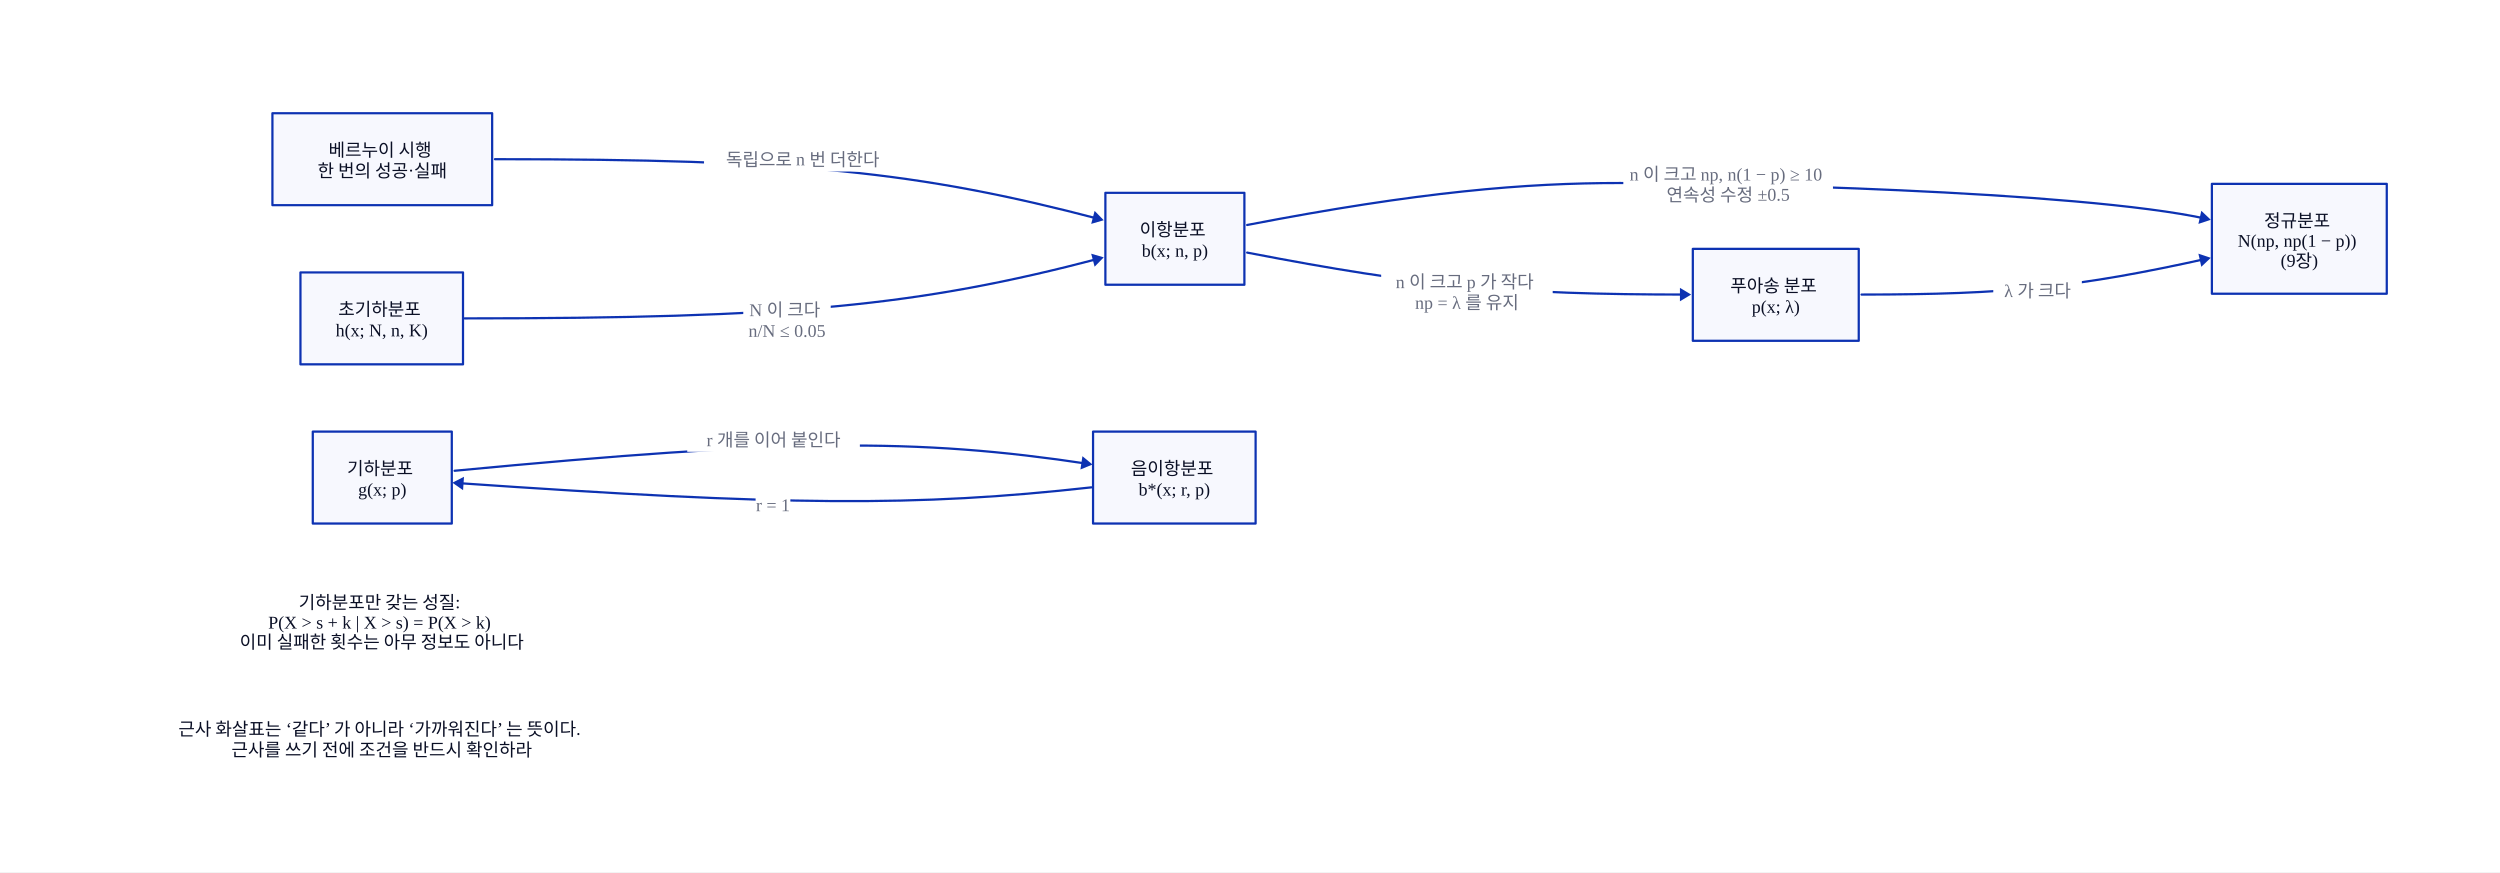
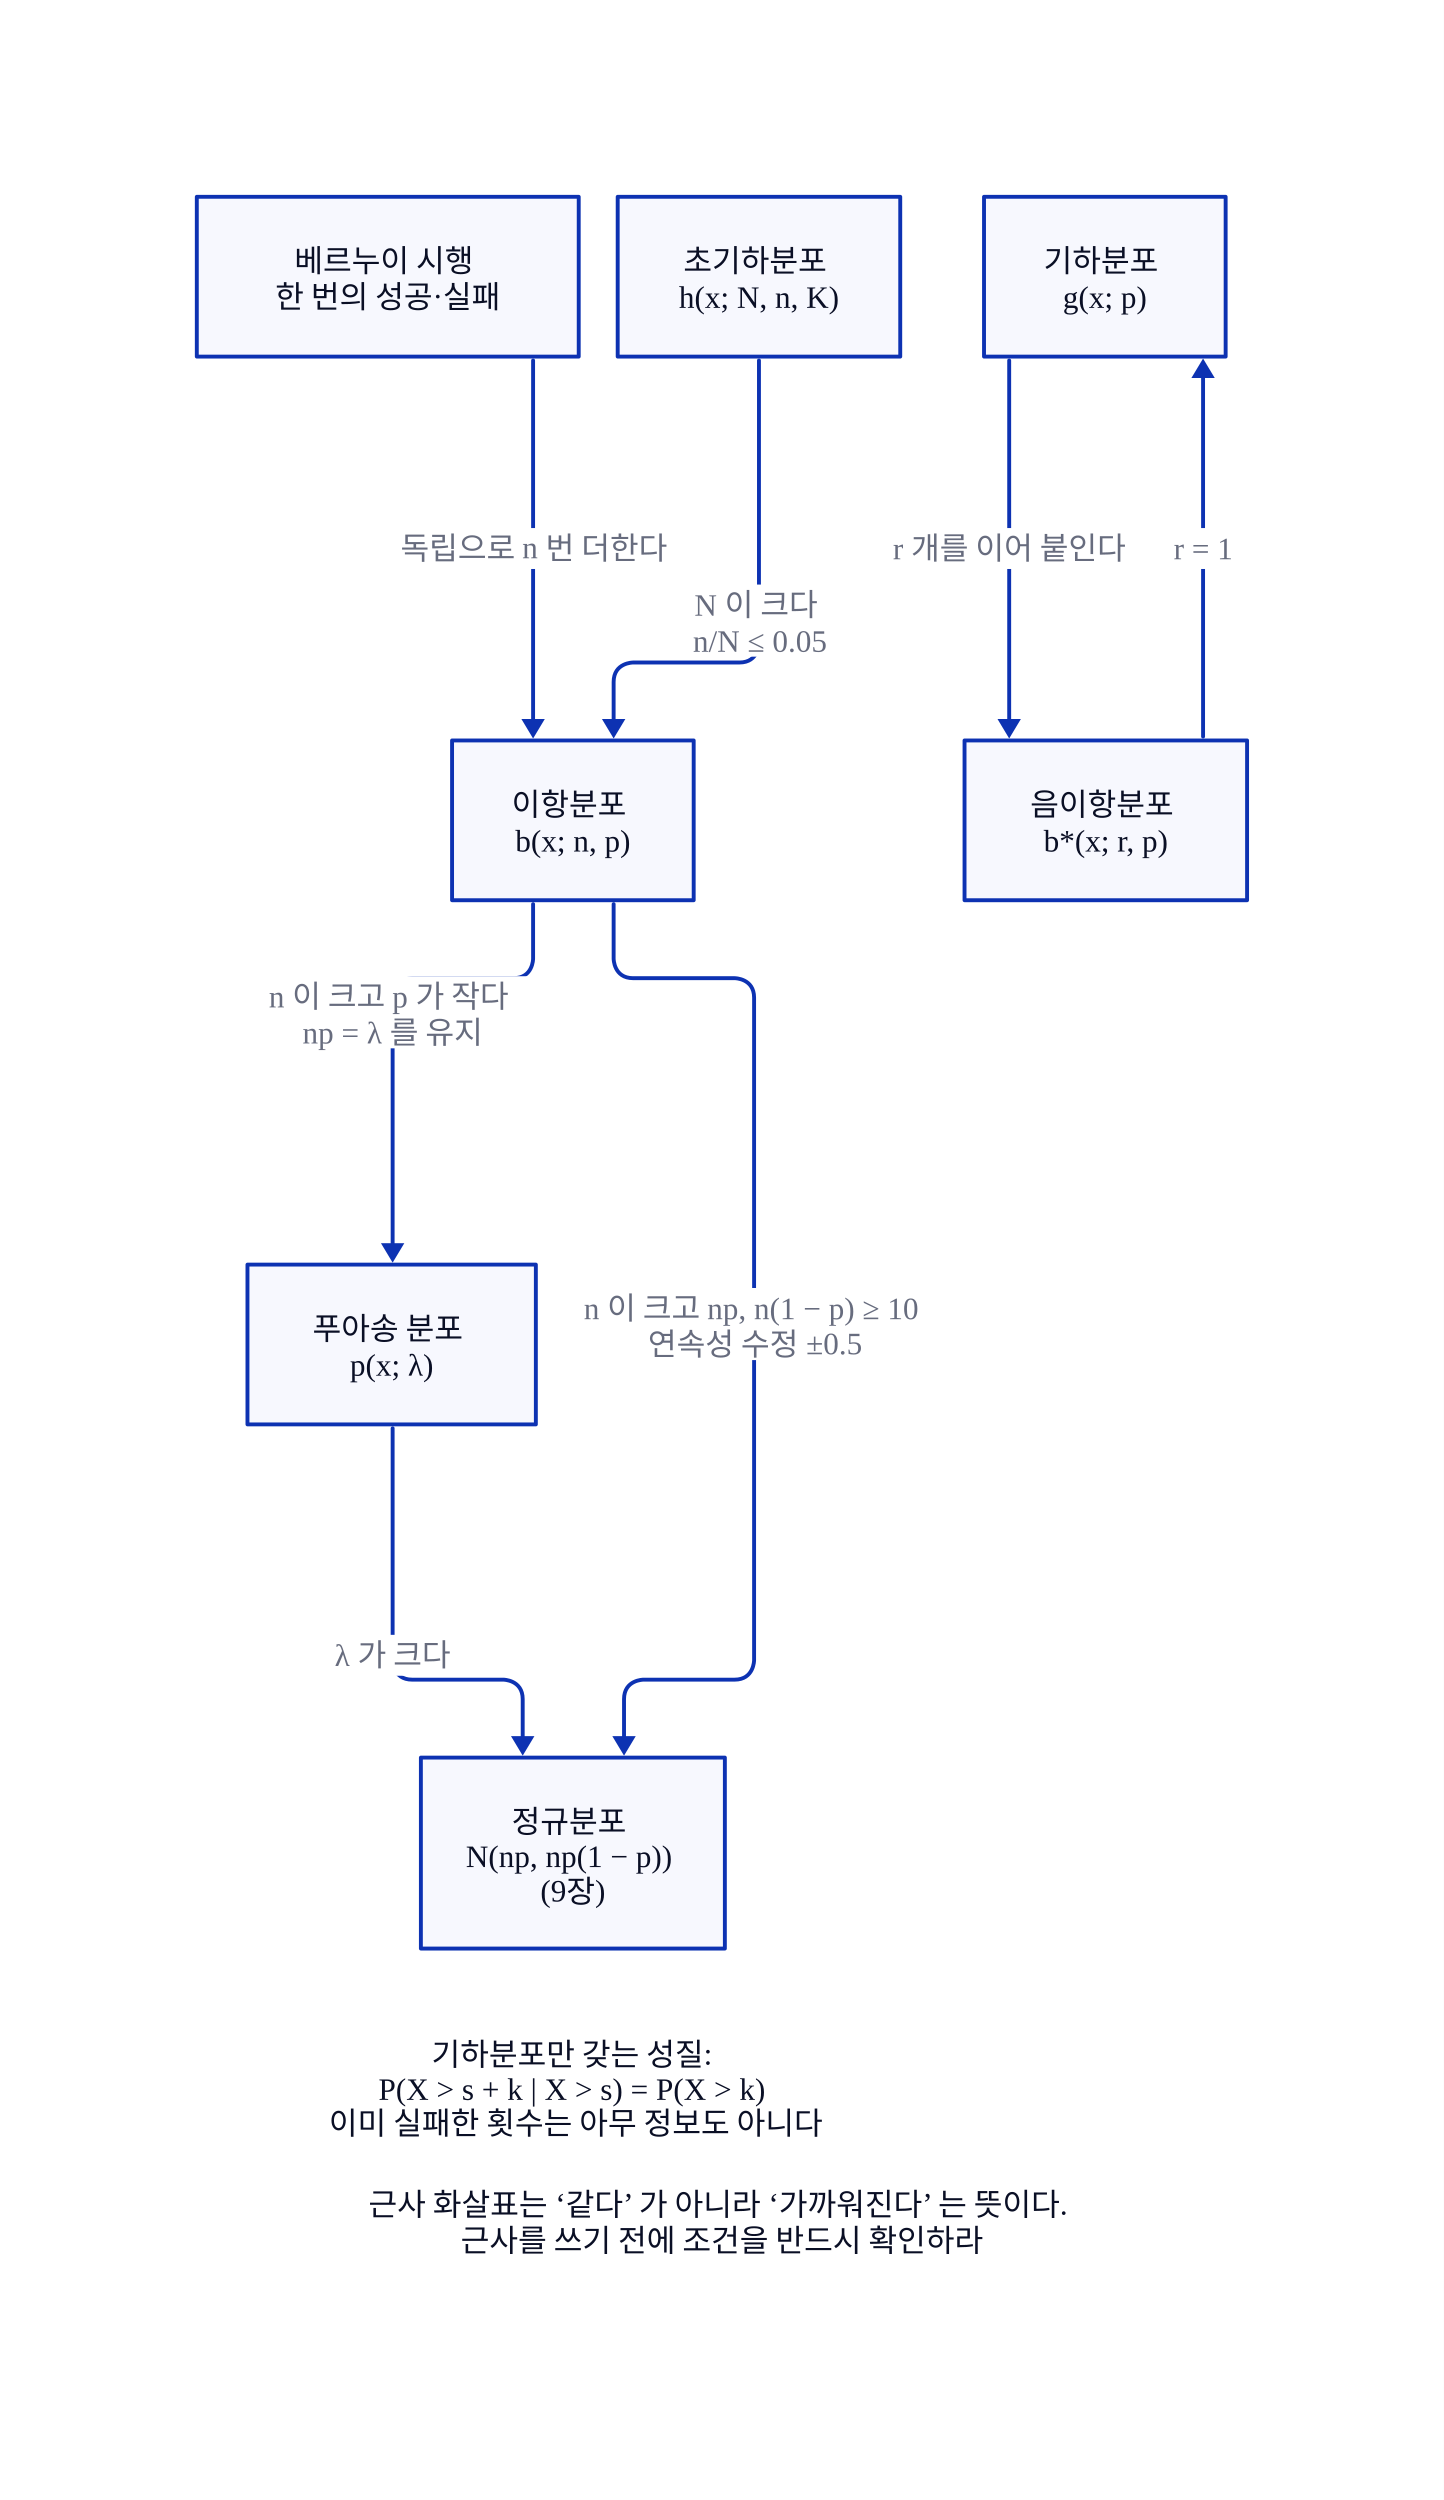
- <svg xmlns="http://www.w3.org/2000/svg" width="2230" height="778" class="d2-679050352 d2-svg" viewBox="-101 -101 2230 778">
-   <rect width="2230" height="778" x="-101" y="-101" rx="0" style="fill:#fff" />
-   <style>.connection,.shape{stroke-linejoin:round}.shape{shape-rendering:geometricPrecision}.connection{stroke-linecap:round}.d2-679050352 .fill-N1{fill:#0a0f25}.d2-679050352 .fill-N2{fill:#676c7e}.d2-679050352 .fill-B6{fill:#f7f8fe}.d2-679050352 .stroke-B1{stroke:#0d32b2}.s0{stroke-width:2}.s1{text-anchor:middle;font-size:16px}</style>
+ <svg xmlns="http://www.w3.org/2000/svg" width="741" height="1283" class="d2-1540115455 d2-svg" viewBox="-89 -89 741 1283">
+   <rect width="741" height="1283" x="-89" y="-89" rx="0" style="fill:#fff" />
+   <style>.connection,.shape{stroke-linejoin:round}.shape{shape-rendering:geometricPrecision}.connection{stroke-linecap:round}.d2-1540115455 .fill-N1{fill:#0a0f25}.d2-1540115455 .fill-N2{fill:#676c7e}.d2-1540115455 .fill-B6{fill:#f7f8fe}.d2-1540115455 .stroke-B1{stroke:#0d32b2}.s0{stroke-width:2}.s1{text-anchor:middle;font-size:16px}</style>
  <g>
    <g class="shape">
-       <path d="M142 0h196v82H142z" class="stroke-B1 fill-B6 s0" />
+       <path d="M12 12h196v82H12z" class="stroke-B1 fill-B6 s0" />
    </g>
-     <text x="240" y="38.5" class="text-bold fill-N1 s1">
-       <tspan x="240" dy="0">베르누이 시행</tspan>
-       <tspan x="240" dy="18.5">한 번의 성공·실패</tspan>
+     <text x="110" y="50.5" class="text-bold fill-N1 s1">
+       <tspan x="110" dy="0">베르누이 시행</tspan>
+       <tspan x="110" dy="18.5">한 번의 성공·실패</tspan>
    </text>
  </g>
  <g>
    <g class="shape">
-       <path d="M885 71h124v82H885z" class="stroke-B1 fill-B6 s0" />
+       <path d="M143 291h124v82H143z" class="stroke-B1 fill-B6 s0" />
    </g>
-     <text x="947" y="109.5" class="text-bold fill-N1 s1">
-       <tspan x="947" dy="0">이항분포</tspan>
-       <tspan x="947" dy="18.5">b(x; n, p)</tspan>
+     <text x="205" y="329.5" class="text-bold fill-N1 s1">
+       <tspan x="205" dy="0">이항분포</tspan>
+       <tspan x="205" dy="18.5">b(x; n, p)</tspan>
    </text>
  </g>
  <g>
    <g class="shape">
-       <path d="M167 142h145v82H167z" class="stroke-B1 fill-B6 s0" />
+       <path d="M228 12h145v82H228z" class="stroke-B1 fill-B6 s0" />
    </g>
-     <text x="239.5" y="180.5" class="text-bold fill-N1 s1">
-       <tspan x="239.5" dy="0">초기하분포</tspan>
-       <tspan x="239.5" dy="18.5">h(x; N, n, K)</tspan>
+     <text x="300.5" y="50.5" class="text-bold fill-N1 s1">
+       <tspan x="300.5" dy="0">초기하분포</tspan>
+       <tspan x="300.5" dy="18.5">h(x; N, n, K)</tspan>
    </text>
  </g>
  <g>
    <g class="shape">
-       <path d="M178 284h124v82H178z" class="stroke-B1 fill-B6 s0" />
+       <path d="M416 12h124v82H416z" class="stroke-B1 fill-B6 s0" />
    </g>
-     <text x="240" y="322.5" class="text-bold fill-N1 s1">
-       <tspan x="240" dy="0">기하분포</tspan>
-       <tspan x="240" dy="18.5">g(x; p)</tspan>
+     <text x="478" y="50.5" class="text-bold fill-N1 s1">
+       <tspan x="478" dy="0">기하분포</tspan>
+       <tspan x="478" dy="18.5">g(x; p)</tspan>
    </text>
  </g>
  <g>
    <g class="shape">
-       <path d="M874 284h145v82H874z" class="stroke-B1 fill-B6 s0" />
+       <path d="M406 291h145v82H406z" class="stroke-B1 fill-B6 s0" />
    </g>
-     <text x="946.5" y="322.5" class="text-bold fill-N1 s1">
-       <tspan x="946.5" dy="0">음이항분포</tspan>
-       <tspan x="946.5" dy="18.5">b*(x; r, p)</tspan>
+     <text x="478.5" y="329.5" class="text-bold fill-N1 s1">
+       <tspan x="478.5" dy="0">음이항분포</tspan>
+       <tspan x="478.5" dy="18.5">b*(x; r, p)</tspan>
    </text>
  </g>
  <g>
    <g class="shape">
-       <path d="M1409 121h148v82h-148z" class="stroke-B1 fill-B6 s0" />
+       <path d="M38 560h148v82H38z" class="stroke-B1 fill-B6 s0" />
    </g>
-     <text x="1483" y="159.5" class="text-bold fill-N1 s1">
-       <tspan x="1483" dy="0">푸아송 분포</tspan>
-       <tspan x="1483" dy="18.5">p(x; λ)</tspan>
+     <text x="112" y="598.5" class="text-bold fill-N1 s1">
+       <tspan x="112" dy="0">푸아송 분포</tspan>
+       <tspan x="112" dy="18.5">p(x; λ)</tspan>
    </text>
  </g>
  <g>
    <g class="shape">
-       <path d="M1872 63h156v98h-156z" class="stroke-B1 fill-B6 s0" />
+       <path d="M127 813h156v98H127z" class="stroke-B1 fill-B6 s0" />
    </g>
-     <text x="1950" y="101.5" class="text-bold fill-N1 s1">
-       <tspan x="1950" dy="0">정규분포</tspan>
-       <tspan x="1950" dy="17.667">N(np, np(1 − p))</tspan>
-       <tspan x="1950" dy="17.667">(9장)</tspan>
+     <text x="205" y="851.5" class="text-bold fill-N1 s1">
+       <tspan x="205" dy="0">정규분포</tspan>
+       <tspan x="205" dy="17.667">N(np, np(1 − p))</tspan>
+       <tspan x="205" dy="17.667">(9장)</tspan>
    </text>
  </g>
-   <text x="239.5" y="442" class="fill-N1 s1">
-     <tspan x="239.5" dy="0">기하분포만 갖는 성질:</tspan>
-     <tspan x="239.5" dy="17.667">P(X &gt; s + k | X &gt; s) = P(X &gt; k)</tspan>
-     <tspan x="239.5" dy="17.667">이미 실패한 횟수는 아무 정보도 아니다</tspan>
+   <path fill="transparent" stroke="transparent" d="M18 931h527v162H18z" class="shape s0" />
+   <text x="206.5" y="971" class="fill-N1 s1">
+     <tspan x="206.5" dy="0">기하분포만 갖는 성질:</tspan>
+     <tspan x="206.5" dy="17.667">P(X &gt; s + k | X &gt; s) = P(X &gt; k)</tspan>
+     <tspan x="206.5" dy="17.667">이미 실패한 횟수는 아무 정보도 아니다</tspan>
  </text>
-   <text x="239.5" y="555" class="fill-N1 s1">
-     <tspan x="239.5" dy="0">근사 화살표는 ‘같다’ 가 아니라 ‘가까워진다’ 는 뜻이다.</tspan>
-     <tspan x="239.5" dy="18.5">근사를 쓰기 전에 조건을 반드시 확인하라</tspan>
+   <text x="281.5" y="1048" class="fill-N1 s1">
+     <tspan x="281.5" dy="0">근사 화살표는 ‘같다’ 가 아니라 ‘가까워진다’ 는 뜻이다.</tspan>
+     <tspan x="281.5" dy="18.5">근사를 쓰기 전에 조건을 반드시 확인하라</tspan>
  </text>
-   <marker id="mk-d2-679050352-3488378134" markerHeight="12" markerUnits="userSpaceOnUse" markerWidth="10" orient="auto" refX="7" refY="6" viewBox="0 0 10 12">
+   <marker id="mk-d2-1540115455-3488378134" markerHeight="12" markerUnits="userSpaceOnUse" markerWidth="10" orient="auto" refX="7" refY="6" viewBox="0 0 10 12">
    <path stroke-width="2" d="m0 0 10 6-10 6z" class="connection" style="fill:#0d32b2" />
  </marker>
-   <path fill="none" marker-end="url(#mk-d2-679050352-3488378134)" d="M340.5 41c268.4 0 377.6 10.939 540.132 53.679" class="connection stroke-B1 s0" mask="url(#d2-679050352)" />
-   <text x="615" y="47" class="text-italic fill-N2 s1">독립으로 n 번 더한다</text>
-   <path fill="none" marker-end="url(#mk-d2-679050352-3488378134)" d="M304.491 318.922c297.209-28.3 411.609-29.422 566.054-6.021" class="connection stroke-B1 s0" mask="url(#d2-679050352)" />
-   <text x="589" y="297" class="text-italic fill-N2 s1">r 개를 이어 붙인다</text>
-   <path fill="none" marker-end="url(#mk-d2-679050352-3488378134)" d="M872.512 333.72C716.1 351.1 601.5 350.3 305.49 329.778" class="connection stroke-B1 s0" mask="url(#d2-679050352)" />
-   <text x="588.5" y="355" class="text-italic fill-N2 s1">r = 1</text>
-   <path fill="none" marker-end="url(#mk-d2-679050352-3488378134)" d="M313.5 183c290 0 404.6-10.94 567.132-53.68" class="connection stroke-B1 s0" mask="url(#d2-679050352)" />
-   <text x="601" y="181" class="text-italic fill-N2 s1">
-     <tspan x="601" dy="0">N 이 크다</tspan>
-     <tspan x="601" dy="18.5">n/N ≤ 0.05</tspan>
+   <path fill="none" marker-end="url(#mk-d2-1540115455-3488378134)" d="M184.583 96v191" class="connection stroke-B1 s0" mask="url(#d2-1540115455)" />
+   <text x="185" y="198" class="text-italic fill-N2 s1">독립으로 n 번 더한다</text>
+   <path fill="none" marker-end="url(#mk-d2-1540115455-3488378134)" d="M428.916 96v191" class="connection stroke-B1 s0" mask="url(#d2-1540115455)" />
+   <text x="429" y="198" class="text-italic fill-N2 s1">r 개를 이어 붙인다</text>
+   <path fill="none" marker-end="url(#mk-d2-1540115455-3488378134)" d="M528.416 289V98" class="connection stroke-B1 s0" mask="url(#d2-1540115455)" />
+   <text x="528.5" y="198" class="text-italic fill-N2 s1">r = 1</text>
+   <path fill="none" marker-end="url(#mk-d2-1540115455-3488378134)" d="M300.5 96v145s0 10-10 10h-54.584s-10 0-10 10v26" class="connection stroke-B1 s0" mask="url(#d2-1540115455)" />
+   <text x="301" y="227" class="text-italic fill-N2 s1">
+     <tspan x="301" dy="0">N 이 크다</tspan>
+     <tspan x="301" dy="18.5">n/N ≤ 0.05</tspan>
  </text>
-   <path fill="none" marker-end="url(#mk-d2-679050352-3488378134)" d="M1011.464 124.312C1165.9 154.186 1245.7 161.75 1404.5 161.75" class="connection stroke-B1 s0" mask="url(#d2-679050352)" />
-   <text x="1207.5" y="156" class="text-italic fill-N2 s1">
-     <tspan x="1207.5" dy="0">n 이 크고 p 가 작다</tspan>
-     <tspan x="1207.5" dy="18.5">np = λ 를 유지</tspan>
+   <path fill="none" marker-end="url(#mk-d2-1540115455-3488378134)" d="M184.583 375v28s0 10-10 10H122.5s-10 0-10 10v133" class="connection stroke-B1 s0" mask="url(#d2-1540115455)" />
+   <text x="112.5" y="428" class="text-italic fill-N2 s1">
+     <tspan x="112.5" dy="0">n 이 크고 p 가 작다</tspan>
+     <tspan x="112.5" dy="18.5">np = λ 를 유지</tspan>
  </text>
-   <path fill="none" marker-end="url(#mk-d2-679050352-3488378134)" d="M1011.464 99.687C1165.9 69.813 1260.5 62.25 1343.75 62.25s409.05 6.6 524.345 32.135" class="connection stroke-B1 s0" mask="url(#d2-679050352)" />
-   <text x="1440.5" y="60" class="text-italic fill-N2 s1">
-     <tspan x="1440.5" dy="0">n 이 크고 np, n(1 − p) ≥ 10</tspan>
-     <tspan x="1440.5" dy="18.5">연속성 수정 ±0.5</tspan>
+   <path fill="none" marker-end="url(#mk-d2-1540115455-3488378134)" d="M225.916 375v28s0 10 10 10H288s10 0 10 10v340s0 10-10 10h-46.75s-10 0-10 10v26" class="connection stroke-B1 s0" mask="url(#d2-1540115455)" />
+   <text x="298.5" y="588" class="text-italic fill-N2 s1">
+     <tspan x="298.5" dy="0">n 이 크고 np, n(1 − p) ≥ 10</tspan>
+     <tspan x="298.5" dy="18.5">연속성 수정 ±0.5</tspan>
  </text>
-   <path fill="none" marker-end="url(#mk-d2-679050352-3488378134)" d="M1559.5 161.75c130.4 0 193.3-6.6 308.595-32.135" class="connection stroke-B1 s0" mask="url(#d2-679050352)" />
-   <text x="1716.5" y="164" class="text-italic fill-N2 s1">λ 가 크다</text>
-   <mask id="d2-679050352" width="2230" height="778" x="-101" y="-101" maskUnits="userSpaceOnUse">
-     <path fill="#fff" d="M-101-101h2230v778H-101z" />
-     <path d="M527 31h176v21H527zM512 281h154v21H512zM573 339h31v21h-31zM562 165h78v37h-78zM1131 140h153v37h-153zM1347 44h187v37h-187zM1677 148h79v21h-79z" />
+   <path fill="none" marker-end="url(#mk-d2-1540115455-3488378134)" d="M112.5 644v119s0 10 10 10h46.75s10 0 10 10v26" class="connection stroke-B1 s0" mask="url(#d2-1540115455)" />
+   <text x="112.5" y="766" class="text-italic fill-N2 s1">λ 가 크다</text>
+   <mask id="d2-1540115455" width="741" height="1283" x="-89" y="-89" maskUnits="userSpaceOnUse">
+     <path fill="#fff" d="M-89-89h741v1283H-89z" />
+     <path d="M97 182h176v21H97zM352 182h154v21H352zM513 182h31v21h-31zM262 211h78v37h-78zM36 412h153v37H36zM205 572h187v37H205zM73 750h79v21H73z" />
  </mask>
</svg>
